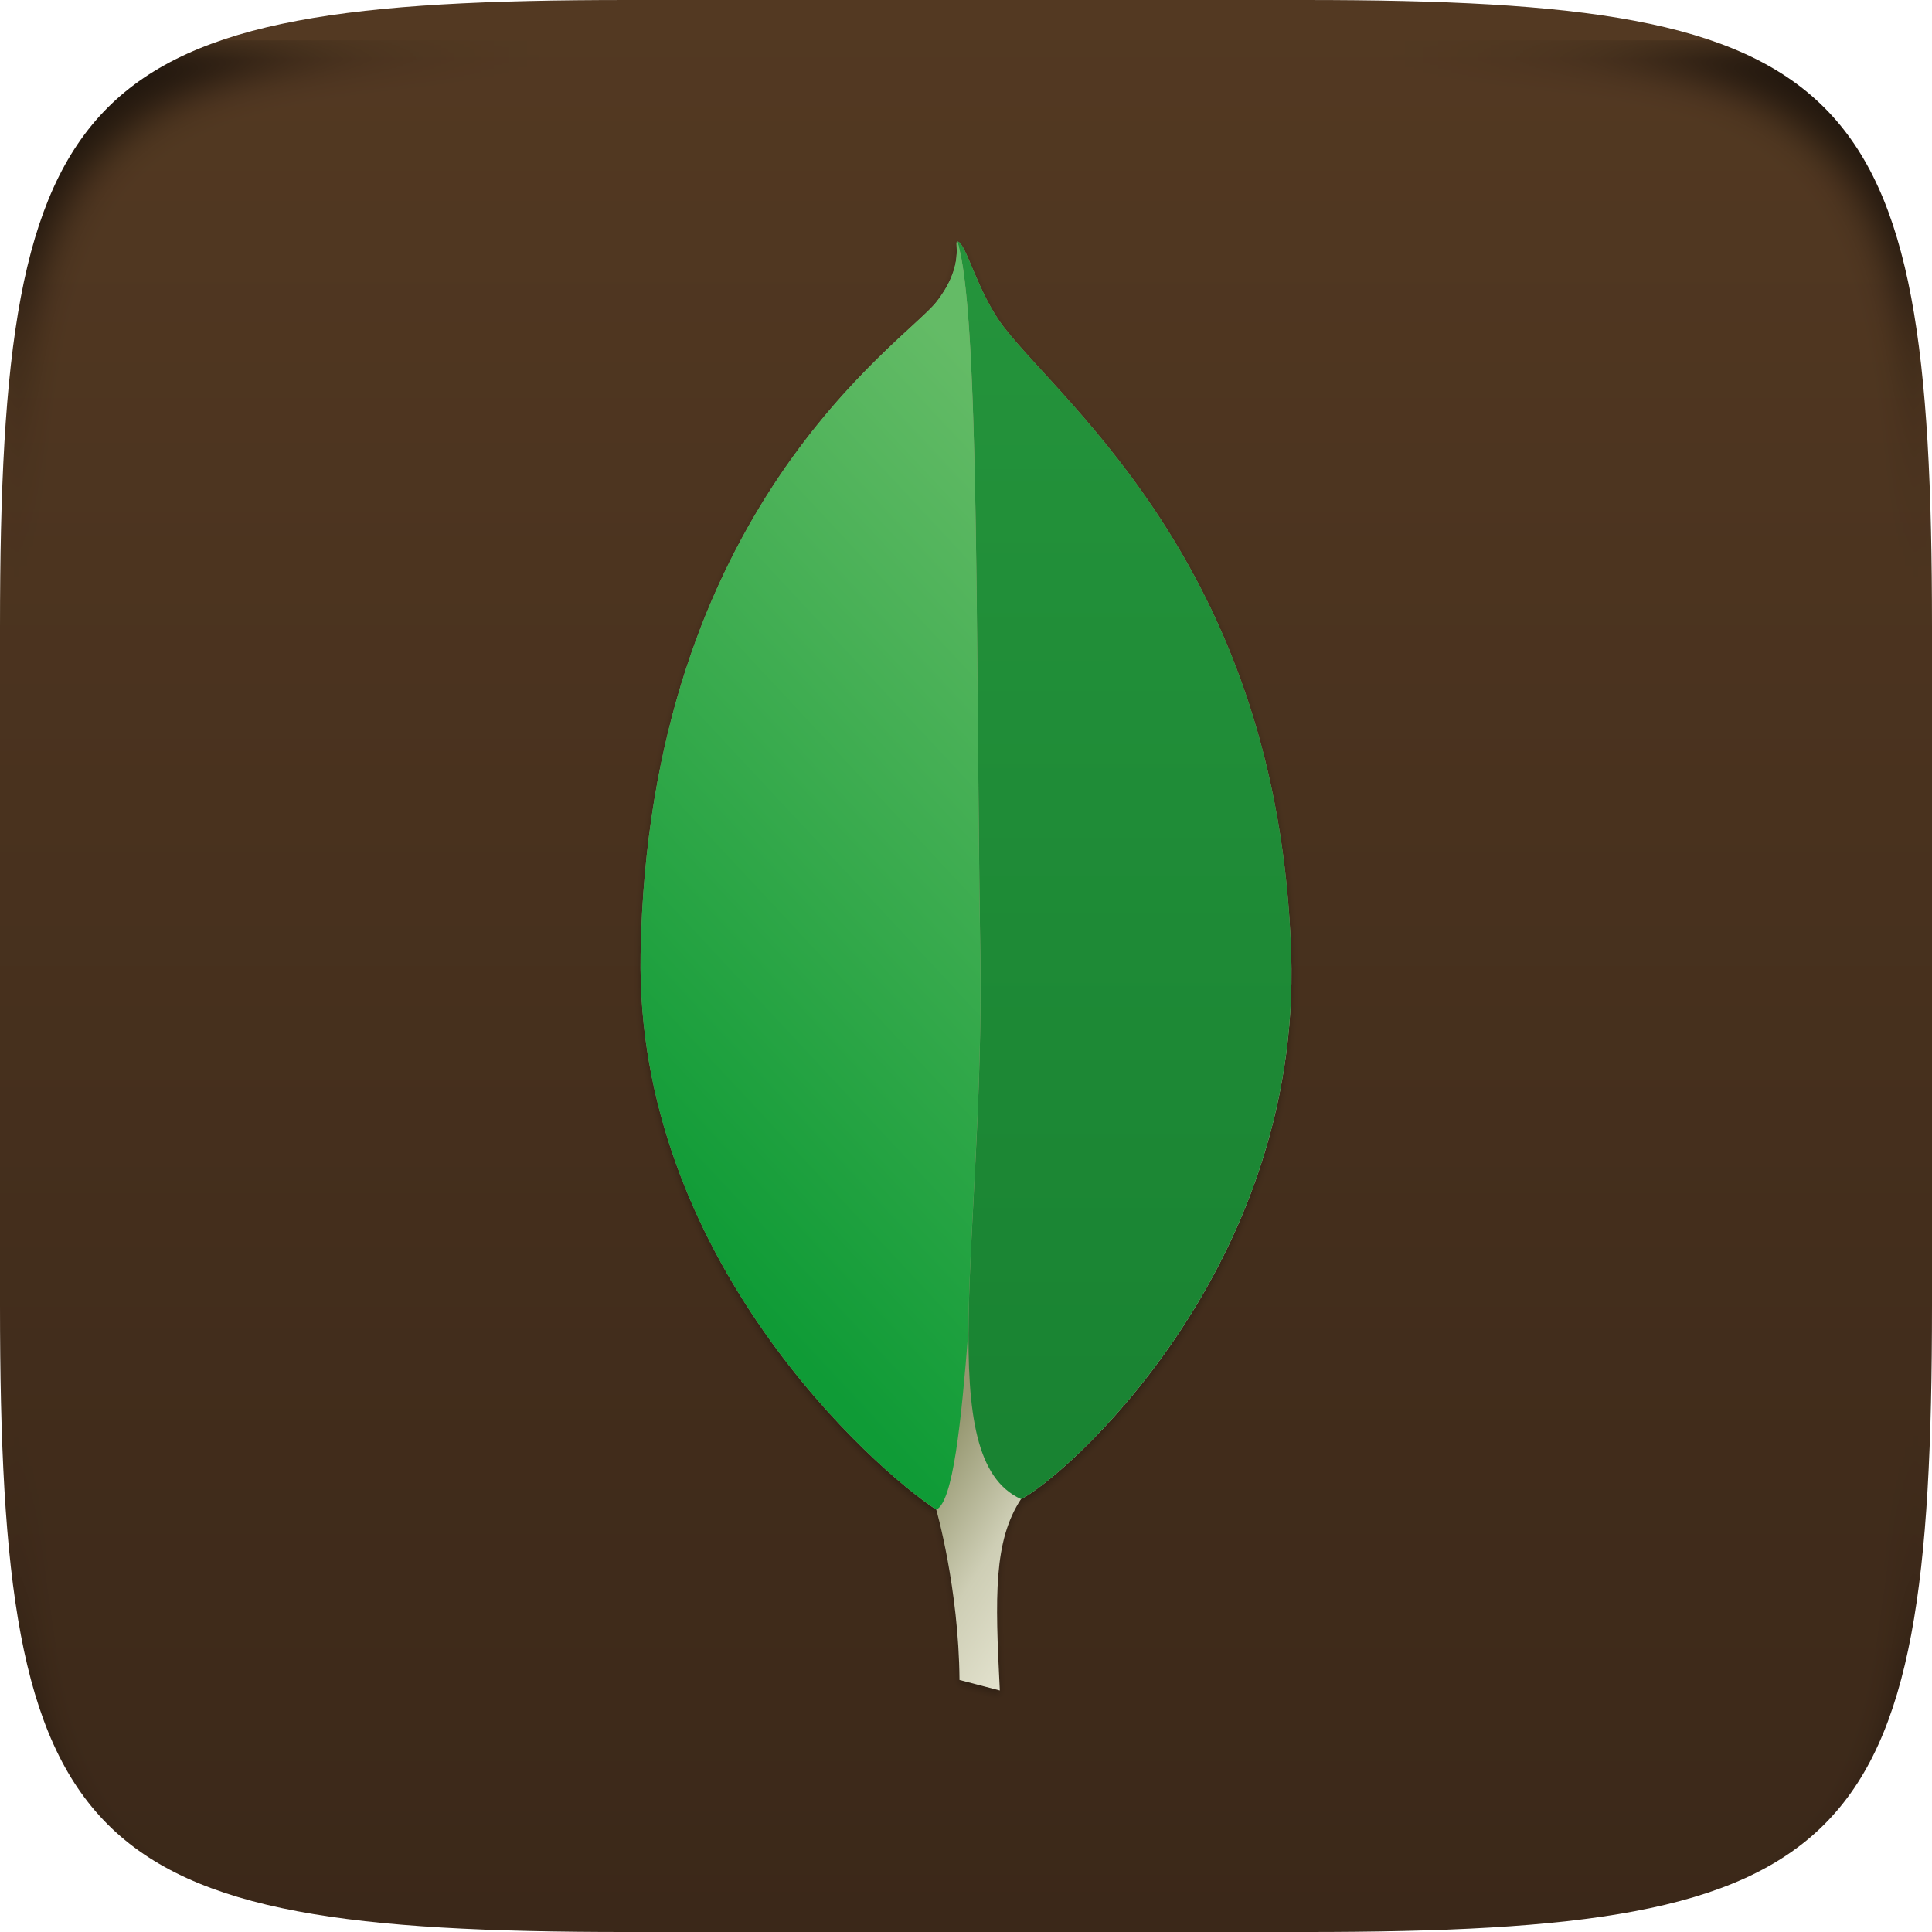
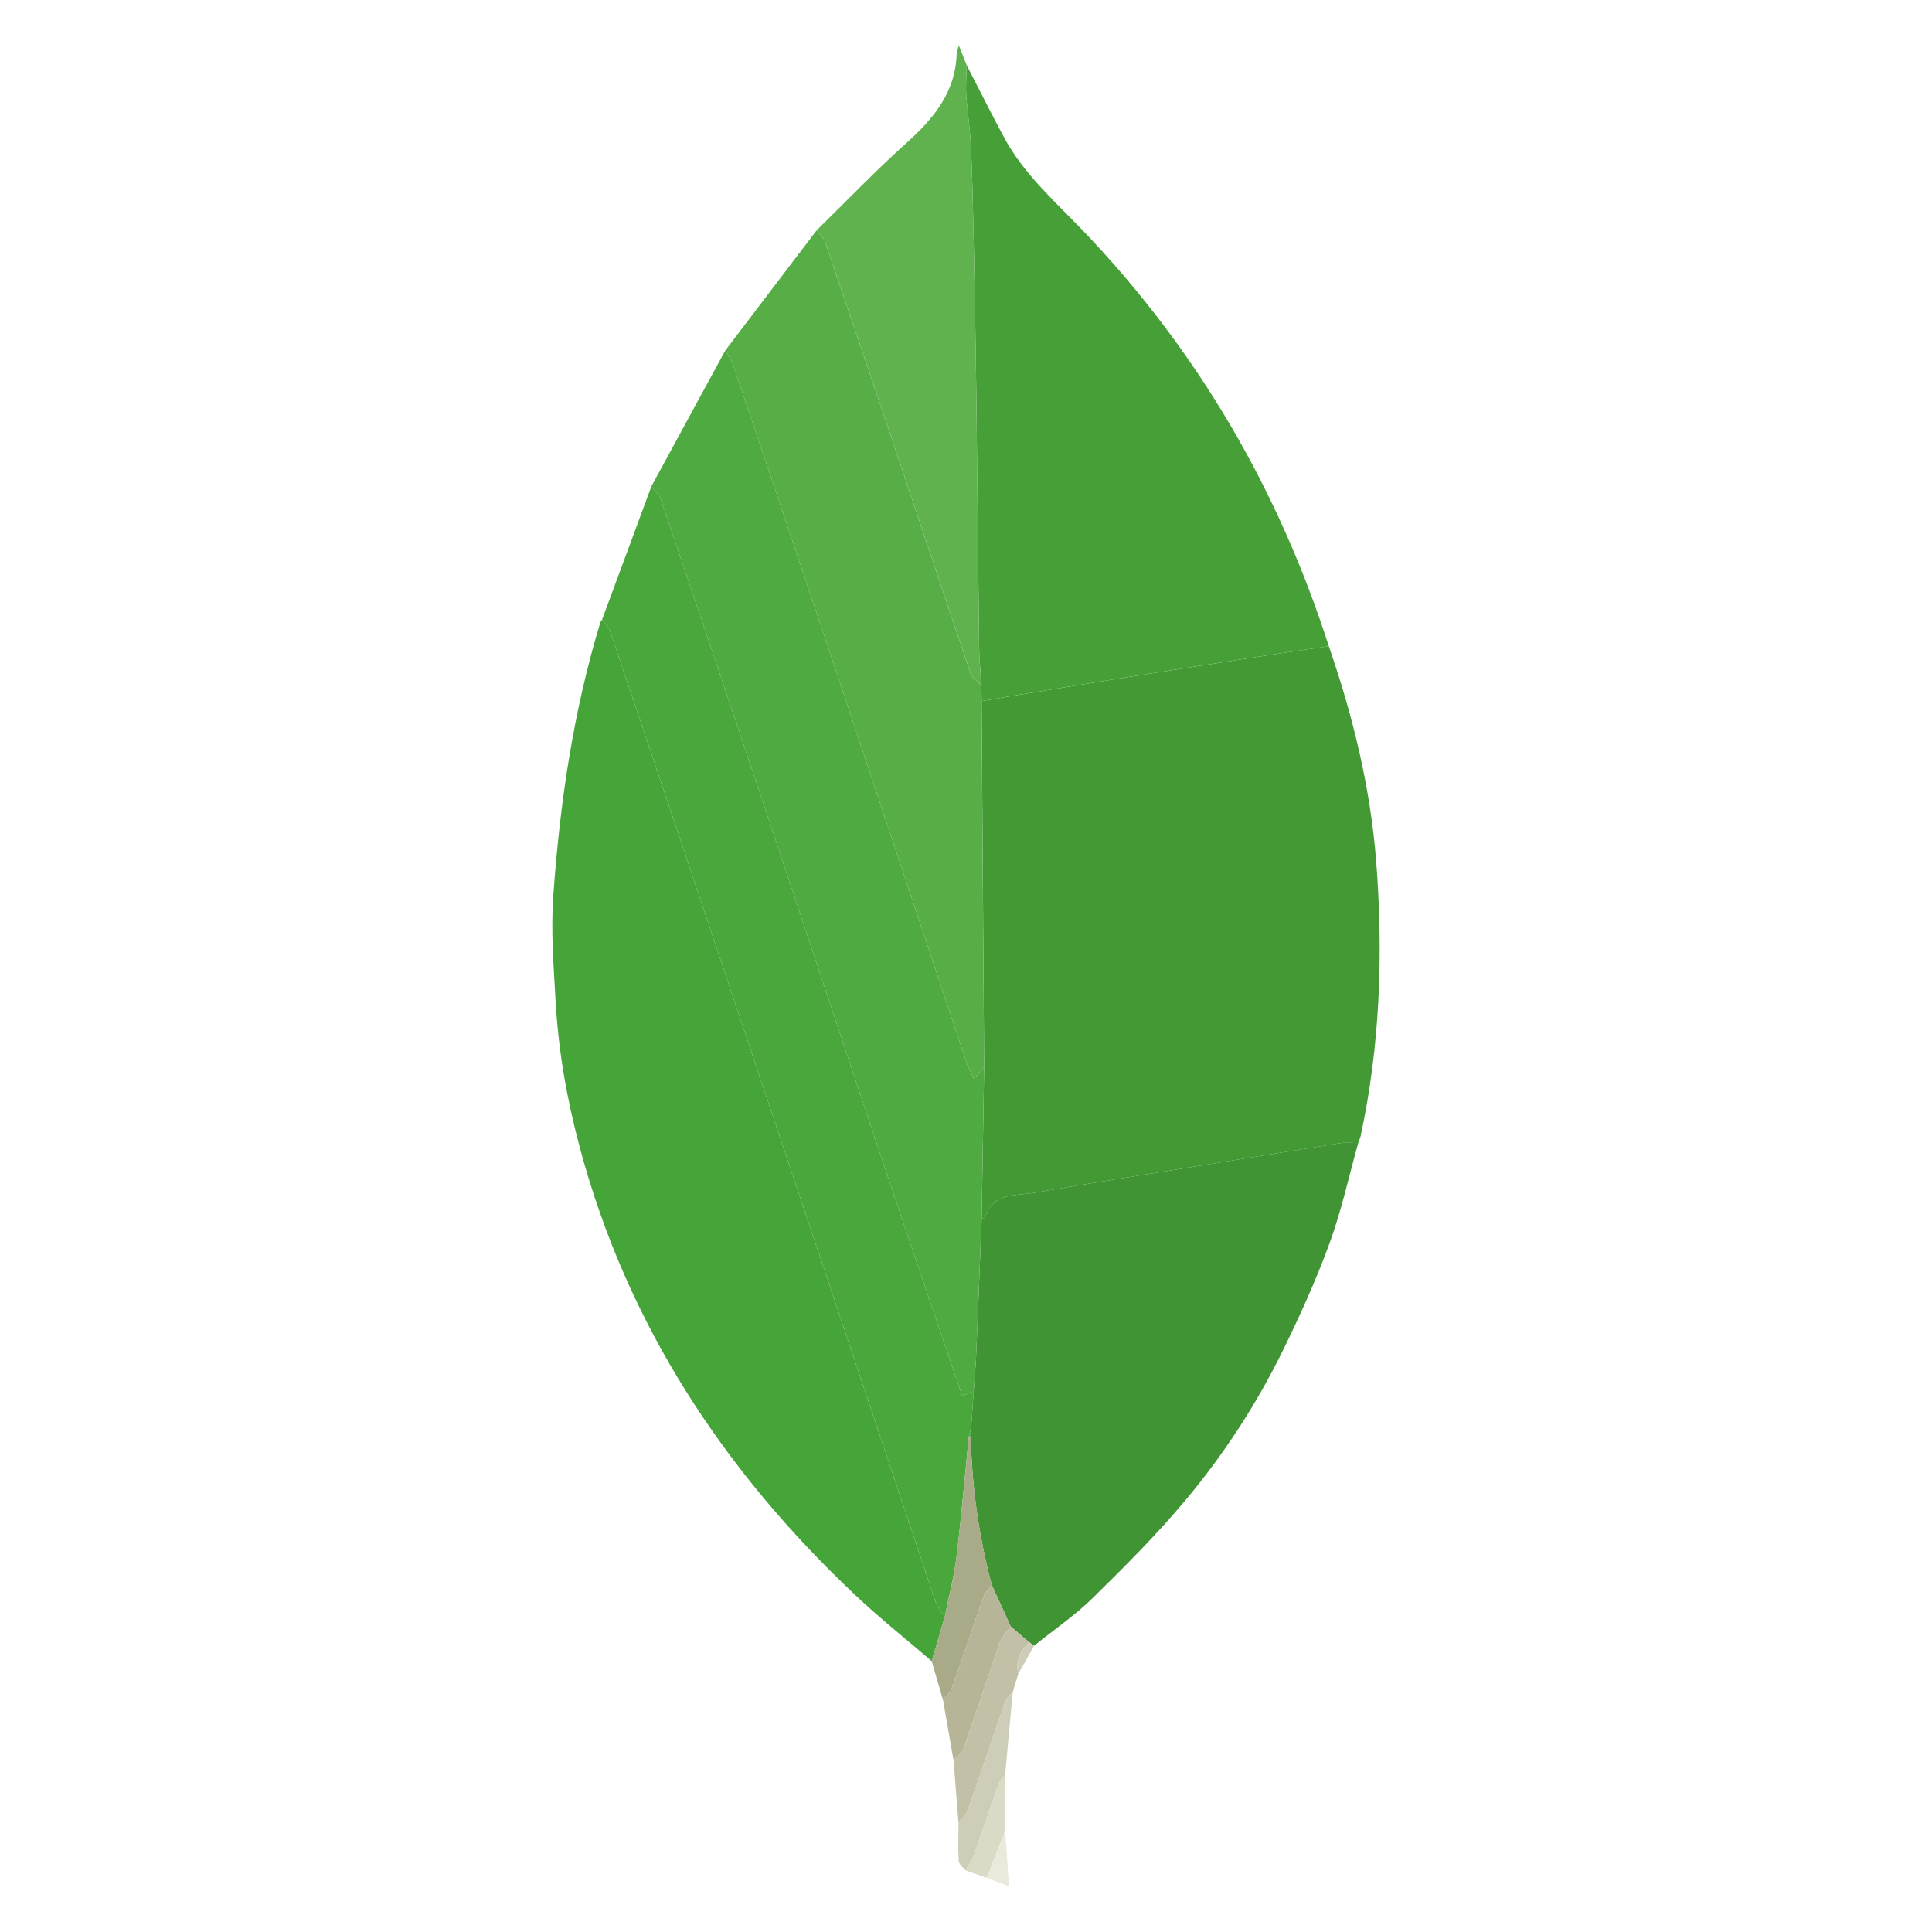
- <svg xmlns="http://www.w3.org/2000/svg" xmlns:xlink="http://www.w3.org/1999/xlink" id="svg6517" version="1.1" viewBox="0 0 96 96">
-   <defs id="defs6519">
-     <linearGradient id="linearGradient896">
-       <stop id="stop898" offset="0" style="stop-color: #198332; stop-opacity: 1" />
-       <stop id="stop900" offset="1" style="stop-color: #24933b; stop-opacity: 1" />
-     </linearGradient>
-     <linearGradient id="linearGradient888">
-       <stop id="stop890" offset="0" style="stop-color: #0f9b36; stop-opacity: 1" />
-       <stop id="stop892" offset="1" style="stop-color: #64bb66; stop-opacity: 1" />
-     </linearGradient>
-     <linearGradient id="linearGradient878">
-       <stop id="stop880" offset="0" style="stop-color: #e3e2ce; stop-opacity: 1" />
-       <stop id="stop886" offset="0.451" style="stop-color: #ceceb5; stop-opacity: 1" />
-       <stop id="stop882" offset="1" style="stop-color: #95966f; stop-opacity: 1" />
-     </linearGradient>
-     <linearGradient id="Background">
-       <stop id="stop4178" offset="0" style="stop-color: #22779e; stop-opacity: 1" />
-       <stop id="stop4180" offset="1" style="stop-color: #2991c0; stop-opacity: 1" />
-     </linearGradient>
-     <filter id="filter1121" style="color-interpolation-filters: sRGB">
-       <feFlood flood-color="rgb(0,0,0)" flood-opacity="0.6" id="feFlood1123" result="flood" />
-       <feComposite id="feComposite1125" in="flood" in2="SourceGraphic" operator="out" result="composite1" />
-       <feGaussianBlur id="feGaussianBlur1127" in="composite1" result="blur" stdDeviation="1" />
-       <feOffset dx="0" dy="2" id="feOffset1129" result="offset" />
-       <feComposite id="feComposite1131" in="offset" in2="SourceGraphic" operator="atop" result="composite2" />
-     </filter>
-     <filter id="filter950" style="color-interpolation-filters: sRGB">
-       <feFlood flood-color="rgb(0,0,0)" flood-opacity="0.25" id="feFlood952" result="flood" />
-       <feComposite id="feComposite954" in="flood" in2="SourceGraphic" operator="in" result="composite1" />
-       <feGaussianBlur id="feGaussianBlur956" in="composite1" result="blur" stdDeviation="1" />
-       <feOffset dx="0" dy="1" id="feOffset958" result="offset" />
-       <feComposite id="feComposite960" in="SourceGraphic" in2="offset" operator="over" result="composite2" />
-     </filter>
-     <clipPath clipPathUnits="userSpaceOnUse" id="clipPath873">
-       <g id="g875" style="fill: #ff00ff; fill-opacity: 1; stroke: none; display: inline" transform="matrix(0,-0.6666667,0.6660448,0,-258.2599,677)">
-         <path d="m 46.703,898.228 50.595,0 C 138.162,898.228 144,904.065 144,944.926 l 0,50.738 c 0,40.861 -5.838,46.698 -46.703,46.698 l -50.595,0 C 5.838,1042.362 0,1036.525 0,995.664 L 0,944.926 C 0,904.065 5.838,898.228 46.703,898.228 Z" id="path877" style="fill: #ff00ff; fill-opacity: 1; stroke: none; display: inline" />
-       </g>
-     </clipPath>
-     <filter id="filter891">
-       <feGaussianBlur id="feGaussianBlur893" stdDeviation="0.72" />
-     </filter>
-     <style id="style867" type="text/css">.fil0 {fill:#1F1A17}</style>
-     <linearGradient gradientUnits="userSpaceOnUse" id="linearGradient908" x1="-220" x2="-220" y1="731.291" y2="635.291" xlink:href="#linearGradient4439" />
-     <clipPath id="clipPath16">
-       <path d="m -9,-9 614,0 0,231 -614,0 0,-231 z" id="path18" />
-     </clipPath>
-     <clipPath id="clipPath116">
-       <path d="m 91.737,146.325 -9.704,-1.577 -8.855,-3.881 -7.521,-4.731 -7.157,-8.733 -4.043,-4.282 -3.909,-1.441 -1.034,2.527 1.808,2.61 0.406,3.68 1.211,-0.049 1.323,-1.207 -0.357,3.749 -1.467,0.984 0.044,1.429 -3.474,-1.966 -3.146,-3.712 -0.656,-3.318 1.345,-2.657 1.255,-4.513 2.552,-1.208 2.685,0.132 2.546,1.479 -1.698,-8.612 1.698,-9.582 -1.869,-4.425 -6.122,-6.596 1.089,-3.941 2.9,-4.567 5.469,-3.849 2.901,-0.397 3.225,-0.109 -2.012,-8.26 7.399,-3.033 9.219,-1.213 3.154,2.062 0.243,5.58 3.518,5.822 0.243,4.609 8.491,-0.607 7.884,0.728 -7.884,-4.731 1.334,-5.701 4.973,-7.763 4.852,-2.062 3.881,1.577 1.577,3.154 8.127,6.186 1.577,-1.334 12.736,-0.485 2.547,2.062 0.243,3.639 -0.849,1.577 -0.607,9.825 -4.245,8.491 0.728,3.76 2.547,-1.334 7.157,-6.672 3.518,-0.242 3.881,1.577 3.882,2.911 1.941,6.308 11.402,-0.728 6.914,2.669 5.58,5.216 4.003,7.521 0.971,8.855 -0.849,10.31 -2.183,9.219 -2.184,2.911 -3.032,0.971 -5.337,-5.822 -4.852,-1.698 -4.245,7.035 -4.245,3.881 -2.305,1.456 -9.219,7.642 -7.399,4.003 -7.399,0.607 -8.612,-1.456 -7.521,-2.79 -5.216,-4.245 -4.124,-4.973 -4.245,-1.213" id="path118" />
-     </clipPath>
-     <clipPath id="clipPath128">
-       <path d="m 91.737,146.325 -9.704,-1.577 -8.855,-3.881 -7.521,-4.731 -7.157,-8.733 -4.043,-4.282 -3.909,-1.441 -1.034,2.527 1.808,2.61 0.406,3.68 1.211,-0.049 1.323,-1.207 -0.357,3.749 -1.467,0.984 0.044,1.429 -3.474,-1.966 -3.146,-3.712 -0.656,-3.318 1.345,-2.657 1.255,-4.513 2.552,-1.208 2.685,0.132 2.546,1.479 -1.698,-8.612 1.698,-9.582 -1.869,-4.425 -6.122,-6.596 1.089,-3.941 2.9,-4.567 5.469,-3.849 2.901,-0.397 3.225,-0.109 -2.012,-8.26 7.399,-3.033 9.219,-1.213 3.154,2.062 0.243,5.58 3.518,5.822 0.243,4.609 8.491,-0.607 7.884,0.728 -7.884,-4.731 1.334,-5.701 4.973,-7.763 4.852,-2.062 3.881,1.577 1.577,3.154 8.127,6.186 1.577,-1.334 12.736,-0.485 2.547,2.062 0.243,3.639 -0.849,1.577 -0.607,9.825 -4.245,8.491 0.728,3.76 2.547,-1.334 7.157,-6.672 3.518,-0.242 3.881,1.577 3.882,2.911 1.941,6.308 11.402,-0.728 6.914,2.669 5.58,5.216 4.003,7.521 0.971,8.855 -0.849,10.31 -2.183,9.219 -2.184,2.911 -3.032,0.971 -5.337,-5.822 -4.852,-1.698 -4.245,7.035 -4.245,3.881 -2.305,1.456 -9.219,7.642 -7.399,4.003 -7.399,0.607 -8.612,-1.456 -7.521,-2.79 -5.216,-4.245 -4.124,-4.973 -4.245,-1.213" id="path130" />
-     </clipPath>
-     <linearGradient id="linearGradient3850">
-       <stop id="stop3852" offset="0" style="stop-color: #000000; stop-opacity: 1" />
-       <stop id="stop3854" offset="1" style="stop-color: #000000; stop-opacity: 0" />
-     </linearGradient>
-     <clipPath clipPathUnits="userSpaceOnUse" id="clipPath3095">
-       <path d="m 976.648,389.551 -842.402,0 0,839.999 842.402,0 0,-839.999" id="path3097" />
-     </clipPath>
-     <linearGradient id="linearGradient4439">
-       <stop id="stop4441" offset="0" style="stop-color: #3b2819; stop-opacity: 1" />
-       <stop id="stop4443" offset="1" style="stop-color: #533922; stop-opacity: 1" />
-     </linearGradient>
-     <clipPath clipPathUnits="userSpaceOnUse" id="clipPath3195">
-       <path d="m 611.836,756.738 -106.34,105.207 c -8.473,8.289 -13.617,20.102 -13.598,33.379 L 598.301,790.207 c -0.031,-13.418 5.094,-25.031 13.535,-33.469" id="path3197" />
-     </clipPath>
-     <clipPath clipPathUnits="userSpaceOnUse" id="clipPath3235">
-       <path d="m 1095.64,1501.81 c 35.46,-35.07 70.89,-70.11 106.35,-105.17 4.4,-4.38 7.11,-10.53 7.11,-17.55 l -106.37,105.21 c 0,7 -2.71,13.11 -7.09,17.51" id="path3237" />
-     </clipPath>
-     <clipPath clipPathUnits="userSpaceOnUse" id="clipPath4591">
-       <path d="m 1106.601,730.437 -0.036,21.648 c -0.01,3.508 -2.868,6.614 -6.404,6.925 l -83.65,7.332 c -3.521,0.308 -6.381,-2.3 -6.367,-5.814 l 0.036,-21.648 20.117,-1.767 -0.011,4.638 c 0,1.839 1.484,3.199 3.326,3.039 l 49.527,-4.34 c 1.843,-0.166 3.342,-1.781 3.354,-3.626 l 0.01,-4.63 20.1,-1.758" id="path4593" style="fill: #ff00ff; fill-opacity: 1; fill-rule: nonzero; stroke: none" />
-     </clipPath>
-     <radialGradient cx="-26.509" cy="93.399" fx="-26.509" fy="93.399" gradientTransform="matrix(-1.433393,-2.274284,1.173182,-0.7394112,-174.0803,98.37439)" gradientUnits="userSpaceOnUse" id="radialGradient3856" r="20.407" xlink:href="#linearGradient3850" />
-     <linearGradient gradientTransform="translate(-318.4803,212.3202)" gradientUnits="userSpaceOnUse" id="linearGradient3895" x1="348.201" x2="-51.88" y1="593.116" y2="993.197" xlink:href="#linearGradient3850" />
-     <clipPath clipPathUnits="userSpaceOnUse" id="clipPath3906">
-       <rect height="1019.137" id="rect3908" style="           opacity: 0.8;           color: #000000;           fill: #ff00ff;           stroke: none;           stroke-width: 4;           marker: none;           visibility: visible;           display: inline;           overflow: visible;           enable-background: accumulate;         " transform="scale(1,-1)" width="1019.137" x="357.982" y="-1725.815" />
-     </clipPath>
-     <linearGradient gradientUnits="userSpaceOnUse" id="linearGradient884" x1="-856.059" x2="-897.813" y1="917.141" y2="890.359" xlink:href="#linearGradient878" />
-     <linearGradient gradientUnits="userSpaceOnUse" id="linearGradient894" x1="-1031.014" x2="-871.293" y1="698.599" y2="549.739" xlink:href="#linearGradient888" />
-     <linearGradient gradientUnits="userSpaceOnUse" id="linearGradient902" x1="-845.729" x2="-845.86" y1="857.264" y2="536.137" xlink:href="#linearGradient896" />
-   </defs>
-   <g id="layer1" style="display: inline" transform="translate(268,-635.2908)">
-     <path d="m -268,700.156 0,-33.73 c 0,-27.243 3.888,-31.135 31.103,-31.135 l 33.794,0 c 27.215,0 31.103,3.892 31.103,31.135 l 0,33.73 c 0,27.243 -3.888,31.135 -31.103,31.135 l -33.794,0 C -264.112,731.291 -268,727.399 -268,700.156 Z" id="path6455" style="         fill: url(#linearGradient908);         fill-opacity: 1;         stroke: none;         display: inline;         filter: url(#filter1121);       " />
-     <g id="g904" style="filter: url(#filter950)" transform="matrix(0.183039,0,0,0.183039,-61.51033,551.2685)">
-       <path d="m -868.199,524.605 c -1.092,-0.174 2.246,6.319 -5.762,16.465 -8.628,10.932 -78.09,55.877 -80.253,176.972 -1.473,82.492 63.696,140.085 80.262,150.822 0,0 6.108,21.211 6.309,46.242 l 10.948,2.853 c -1.307,-25.735 -1.687,-40.611 5.752,-51.971 10.431,-4.909 76.144,-61.152 73.34,-148.119 -3.339,-103.597 -61.513,-148.521 -78.066,-170.121 C -862.824,538.41 -865.887,524.806 -868.199,524.605 Z" id="path1268" style="           color: #000000;           fill: url(#linearGradient884);           fill-opacity: 1;           fill-rule: nonzero;           stroke: none;           stroke-width: 12;           marker: none;           visibility: visible;           display: inline;           overflow: visible;           enable-background: accumulate;         " />
-       <path d="m -868.199,524.605 c 6.022,19.477 4.909,108.162 6.21,193.266 1.18,77.183 -13.327,137.082 11.047,148.117 10.431,-4.909 76.144,-61.152 73.34,-148.119 -3.339,-103.597 -61.513,-148.521 -78.066,-170.121 C -862.824,538.41 -865.887,524.806 -868.199,524.605 Z" id="path871" style="           color: #000000;           fill: url(#linearGradient902);           fill-opacity: 1;           fill-rule: nonzero;           stroke: none;           stroke-width: 12;           marker: none;           visibility: visible;           display: inline;           overflow: visible;           enable-background: accumulate;         " />
-       <path d="m -868.188,524.603 c -1.092,-0.174 2.226,6.323 -5.781,16.469 -8.628,10.932 -78.087,55.874 -80.25,176.969 -1.473,82.492 63.715,140.075 80.281,150.812 4.555,-2.092 6.738,-23.59 8.719,-48.5 0.149,-26.404 3.837,-62.048 3.219,-102.469 -1.219,-79.785 -0.312,-162.741 -5.156,-188.844 -0.013,-0.067 -0.019,-0.121 -0.031,-0.188 C -867.515,527.436 -867.846,526.019 -868.188,524.603 Z" id="path873" style="           color: #000000;           fill: url(#linearGradient894);           fill-opacity: 1;           fill-rule: nonzero;           stroke: none;           stroke-width: 12;           marker: none;           visibility: visible;           display: inline;           overflow: visible;           enable-background: accumulate;         " />
-     </g>
-   </g>
-   <g id="layer3" style="display: inline" />
-   <g id="layer2" style="display: none">
-     <g clip-path="none" id="g4394" style="display: inline" transform="translate(-340,-581)">
-       <g id="g855">
-         <g clip-path="url(#clipPath873)" id="g870" style="opacity: 0.6; filter: url(#filter891)">
-           <path d="m 264,552.362 c 0,6.627 -5.373,12 -12,12 -6.627,0 -12,-5.373 -12,-12 0,-6.627 5.373,-12 12,-12 C 258.627,540.362 264,545.735 264,552.362 Z" id="path844" style="               color: #000000;               fill: #000000;               fill-opacity: 1;               fill-rule: nonzero;               stroke: none;               stroke-width: 4;               marker: none;               visibility: visible;               display: inline;               overflow: visible;               enable-background: accumulate;             " transform="matrix(1.499999,0,0,1.499999,-29.99979,-237.5428)" />
-         </g>
-         <g id="g862">
-           <path d="m 264,552.362 c 0,6.627 -5.373,12 -12,12 -6.627,0 -12,-5.373 -12,-12 0,-6.627 5.373,-12 12,-12 C 258.627,540.362 264,545.735 264,552.362 Z" id="path4398" style="               color: #000000;               fill: #f5f5f5;               fill-opacity: 1;               fill-rule: nonzero;               stroke: none;               stroke-width: 4;               marker: none;               visibility: visible;               display: inline;               overflow: visible;               enable-background: accumulate;             " transform="matrix(1.499999,0,0,1.499999,-29.99979,-238.5428)" />
-           <path d="m 264,552.362 c 0,6.627 -5.373,12 -12,12 -6.627,0 -12,-5.373 -12,-12 0,-6.627 5.373,-12 12,-12 C 258.627,540.362 264,545.735 264,552.362 Z" id="path4400" style="               color: #000000;               fill: #dd4814;               fill-opacity: 1;               fill-rule: nonzero;               stroke: none;               stroke-width: 4;               marker: none;               visibility: visible;               display: inline;               overflow: visible;               enable-background: accumulate;             " transform="matrix(1.25,0,0,1.25,33,-100.4527)" />
-           <path d="m 669.817,595.777 c -0.391,0.226 -3.626,-1.903 -4.076,-1.951 -0.449,-0.047 -4.057,1.363 -4.392,1.061 -0.336,-0.302 0.69,-4.037 0.596,-4.479 -0.094,-0.442 -2.55,-3.437 -2.366,-3.85 0.184,-0.413 4.053,-0.592 4.444,-0.818 0.391,-0.226 2.481,-3.487 2.93,-3.44 0.449,0.047 1.815,3.671 2.151,3.974 0.336,0.302 4.083,1.282 4.177,1.724 0.094,0.442 -2.931,2.861 -3.115,3.274 C 669.982,591.684 670.209,595.551 669.817,595.777 Z" id="path4459" style="               color: #000000;               fill: #f5f5f5;               fill-opacity: 1;               fill-rule: nonzero;               stroke: none;               stroke-width: 3;               marker: none;               visibility: visible;               display: inline;               overflow: visible;               enable-background: accumulate;             " transform="matrix(1.511423,-0.1636638,0.1636638,1.511423,-755.3735,-191.9365)" />
-         </g>
-       </g>
-     </g>
-   </g>
+ <svg xmlns="http://www.w3.org/2000/svg" viewBox="0 0 128 128">
+   <path fill-rule="evenodd" clip-rule="evenodd" fill="#439934" d="M88.038 42.812c1.605 4.643 2.761 9.383 3.141 14.296.472 6.095.256 12.147-1.029 18.142-.035.165-.109.32-.164.48-.403.001-.814-.049-1.208.012-3.329.523-6.655 1.065-9.981 1.604-3.438.557-6.881 1.092-10.313 1.687-1.216.21-2.721-.041-3.212 1.641-.014.046-.154.054-.235.08l.166-10.051-.169-24.252 1.602-.275c2.62-.429 5.24-.864 7.862-1.281 3.129-.497 6.261-.98 9.392-1.465 1.381-.215 2.764-.412 4.148-.618z" />
+   <path fill-rule="evenodd" clip-rule="evenodd" fill="#45A538" d="M61.729 110.054c-1.69-1.453-3.439-2.842-5.059-4.37-8.717-8.222-15.093-17.899-18.233-29.566-.865-3.211-1.442-6.474-1.627-9.792-.13-2.322-.318-4.665-.154-6.975.437-6.144 1.325-12.229 3.127-18.147l.099-.138c.175.233.427.439.516.702 1.759 5.18 3.505 10.364 5.242 15.551 5.458 16.3 10.909 32.604 16.376 48.9.107.318.384.579.583.866l-.87 2.969z" />
+   <path fill-rule="evenodd" clip-rule="evenodd" fill="#46A037" d="M88.038 42.812c-1.384.206-2.768.403-4.149.616-3.131.485-6.263.968-9.392 1.465-2.622.417-5.242.852-7.862 1.281l-1.602.275-.012-1.045c-.053-.859-.144-1.717-.154-2.576-.069-5.478-.112-10.956-.18-16.434-.042-3.429-.105-6.857-.175-10.285-.043-2.13-.089-4.261-.185-6.388-.052-1.143-.236-2.28-.311-3.423-.042-.657.016-1.319.029-1.979.817 1.583 1.616 3.178 2.456 4.749 1.327 2.484 3.441 4.314 5.344 6.311 7.523 7.892 12.864 17.068 16.193 27.433z" />
+   <path fill-rule="evenodd" clip-rule="evenodd" fill="#409433" d="M65.036 80.753c.081-.026.222-.034.235-.08.491-1.682 1.996-1.431 3.212-1.641 3.432-.594 6.875-1.13 10.313-1.687 3.326-.539 6.652-1.081 9.981-1.604.394-.062.805-.011 1.208-.012-.622 2.22-1.112 4.488-1.901 6.647-.896 2.449-1.98 4.839-3.131 7.182a49.142 49.142 0 01-6.353 9.763c-1.919 2.308-4.058 4.441-6.202 6.548-1.185 1.165-2.582 2.114-3.882 3.161l-.337-.23-1.214-1.038-1.256-2.753a41.402 41.402 0 01-1.394-9.838l.023-.561.171-2.426c.057-.828.133-1.655.168-2.485.129-2.982.241-5.964.359-8.946z" />
+   <path fill-rule="evenodd" clip-rule="evenodd" fill="#4FAA41" d="M65.036 80.753c-.118 2.982-.23 5.964-.357 8.947-.035.83-.111 1.657-.168 2.485l-.765.289c-1.699-5.002-3.399-9.951-5.062-14.913-2.75-8.209-5.467-16.431-8.213-24.642a4498.887 4498.887 0 00-6.7-19.867c-.105-.31-.407-.552-.617-.826l4.896-9.002c.168.292.39.565.496.879a6167.476 6167.476 0 016.768 20.118c2.916 8.73 5.814 17.467 8.728 26.198.116.349.308.671.491 1.062l.67-.78-.167 10.052z" />
+   <path fill-rule="evenodd" clip-rule="evenodd" fill="#4AA73C" d="M43.155 32.227c.21.274.511.516.617.826a4498.887 4498.887 0 016.7 19.867c2.746 8.211 5.463 16.433 8.213 24.642 1.662 4.961 3.362 9.911 5.062 14.913l.765-.289-.171 2.426-.155.559c-.266 2.656-.49 5.318-.814 7.968-.163 1.328-.509 2.632-.772 3.947-.198-.287-.476-.548-.583-.866-5.467-16.297-10.918-32.6-16.376-48.9a3888.972 3888.972 0 00-5.242-15.551c-.089-.263-.34-.469-.516-.702l3.272-8.84z" />
+   <path fill-rule="evenodd" clip-rule="evenodd" fill="#57AE47" d="M65.202 70.702l-.67.78c-.183-.391-.375-.714-.491-1.062-2.913-8.731-5.812-17.468-8.728-26.198a6167.476 6167.476 0 00-6.768-20.118c-.105-.314-.327-.588-.496-.879l6.055-7.965c.191.255.463.482.562.769 1.681 4.921 3.347 9.848 5.003 14.778 1.547 4.604 3.071 9.215 4.636 13.813.105.308.47.526.714.786l.012 1.045c.058 8.082.115 16.167.171 24.251z" />
+   <path fill-rule="evenodd" clip-rule="evenodd" fill="#60B24F" d="M65.021 45.404c-.244-.26-.609-.478-.714-.786-1.565-4.598-3.089-9.209-4.636-13.813-1.656-4.93-3.322-9.856-5.003-14.778-.099-.287-.371-.514-.562-.769 1.969-1.928 3.877-3.925 5.925-5.764 1.821-1.634 3.285-3.386 3.352-5.968.003-.107.059-.214.145-.514l.519 1.306c-.013.661-.072 1.322-.029 1.979.075 1.143.259 2.28.311 3.423.096 2.127.142 4.258.185 6.388.069 3.428.132 6.856.175 10.285.067 5.478.111 10.956.18 16.434.008.861.098 1.718.152 2.577z" />
+   <path fill-rule="evenodd" clip-rule="evenodd" fill="#A9AA88" d="M62.598 107.085c.263-1.315.609-2.62.772-3.947.325-2.649.548-5.312.814-7.968l.066-.01.066.011a41.402 41.402 0 001.394 9.838c-.176.232-.425.439-.518.701-.727 2.05-1.412 4.116-2.143 6.166-.1.28-.378.498-.574.744l-.747-2.566.87-2.969z" />
+   <path fill-rule="evenodd" clip-rule="evenodd" fill="#B6B598" d="M62.476 112.621c.196-.246.475-.464.574-.744.731-2.05 1.417-4.115 2.143-6.166.093-.262.341-.469.518-.701l1.255 2.754c-.248.352-.59.669-.728 1.061l-2.404 7.059c-.099.283-.437.483-.663.722l-.695-3.985z" />
+   <path fill-rule="evenodd" clip-rule="evenodd" fill="#C2C1A7" d="M63.171 116.605c.227-.238.564-.439.663-.722l2.404-7.059c.137-.391.48-.709.728-1.061l1.215 1.037c-.587.58-.913 1.25-.717 2.097l-.369 1.208c-.168.207-.411.387-.494.624-.839 2.403-1.64 4.819-2.485 7.222-.107.305-.404.544-.614.812-.109-1.387-.22-2.771-.331-4.158z" />
+   <path fill-rule="evenodd" clip-rule="evenodd" fill="#CECDB7" d="M63.503 120.763c.209-.269.506-.508.614-.812.845-2.402 1.646-4.818 2.485-7.222.083-.236.325-.417.494-.624l-.509 5.545c-.136.157-.333.294-.398.477-.575 1.614-1.117 3.24-1.694 4.854-.119.333-.347.627-.525.938-.158-.207-.441-.407-.454-.623-.051-.841-.016-1.688-.013-2.533z" />
+   <path fill-rule="evenodd" clip-rule="evenodd" fill="#DBDAC7" d="M63.969 123.919c.178-.312.406-.606.525-.938.578-1.613 1.119-3.239 1.694-4.854.065-.183.263-.319.398-.477l.012 3.64-1.218 3.124-1.411-.495z" />
+   <path fill-rule="evenodd" clip-rule="evenodd" fill="#EBE9DC" d="M65.38 124.415l1.218-3.124.251 3.696-1.469-.572z" />
+   <path fill-rule="evenodd" clip-rule="evenodd" fill="#CECDB7" d="M67.464 110.898c-.196-.847.129-1.518.717-2.097l.337.23-1.054 1.867z" />
+   <path fill-rule="evenodd" clip-rule="evenodd" fill="#4FAA41" d="M64.316 95.172l-.066-.011-.066.01.155-.559-.023.56z" />
</svg>
